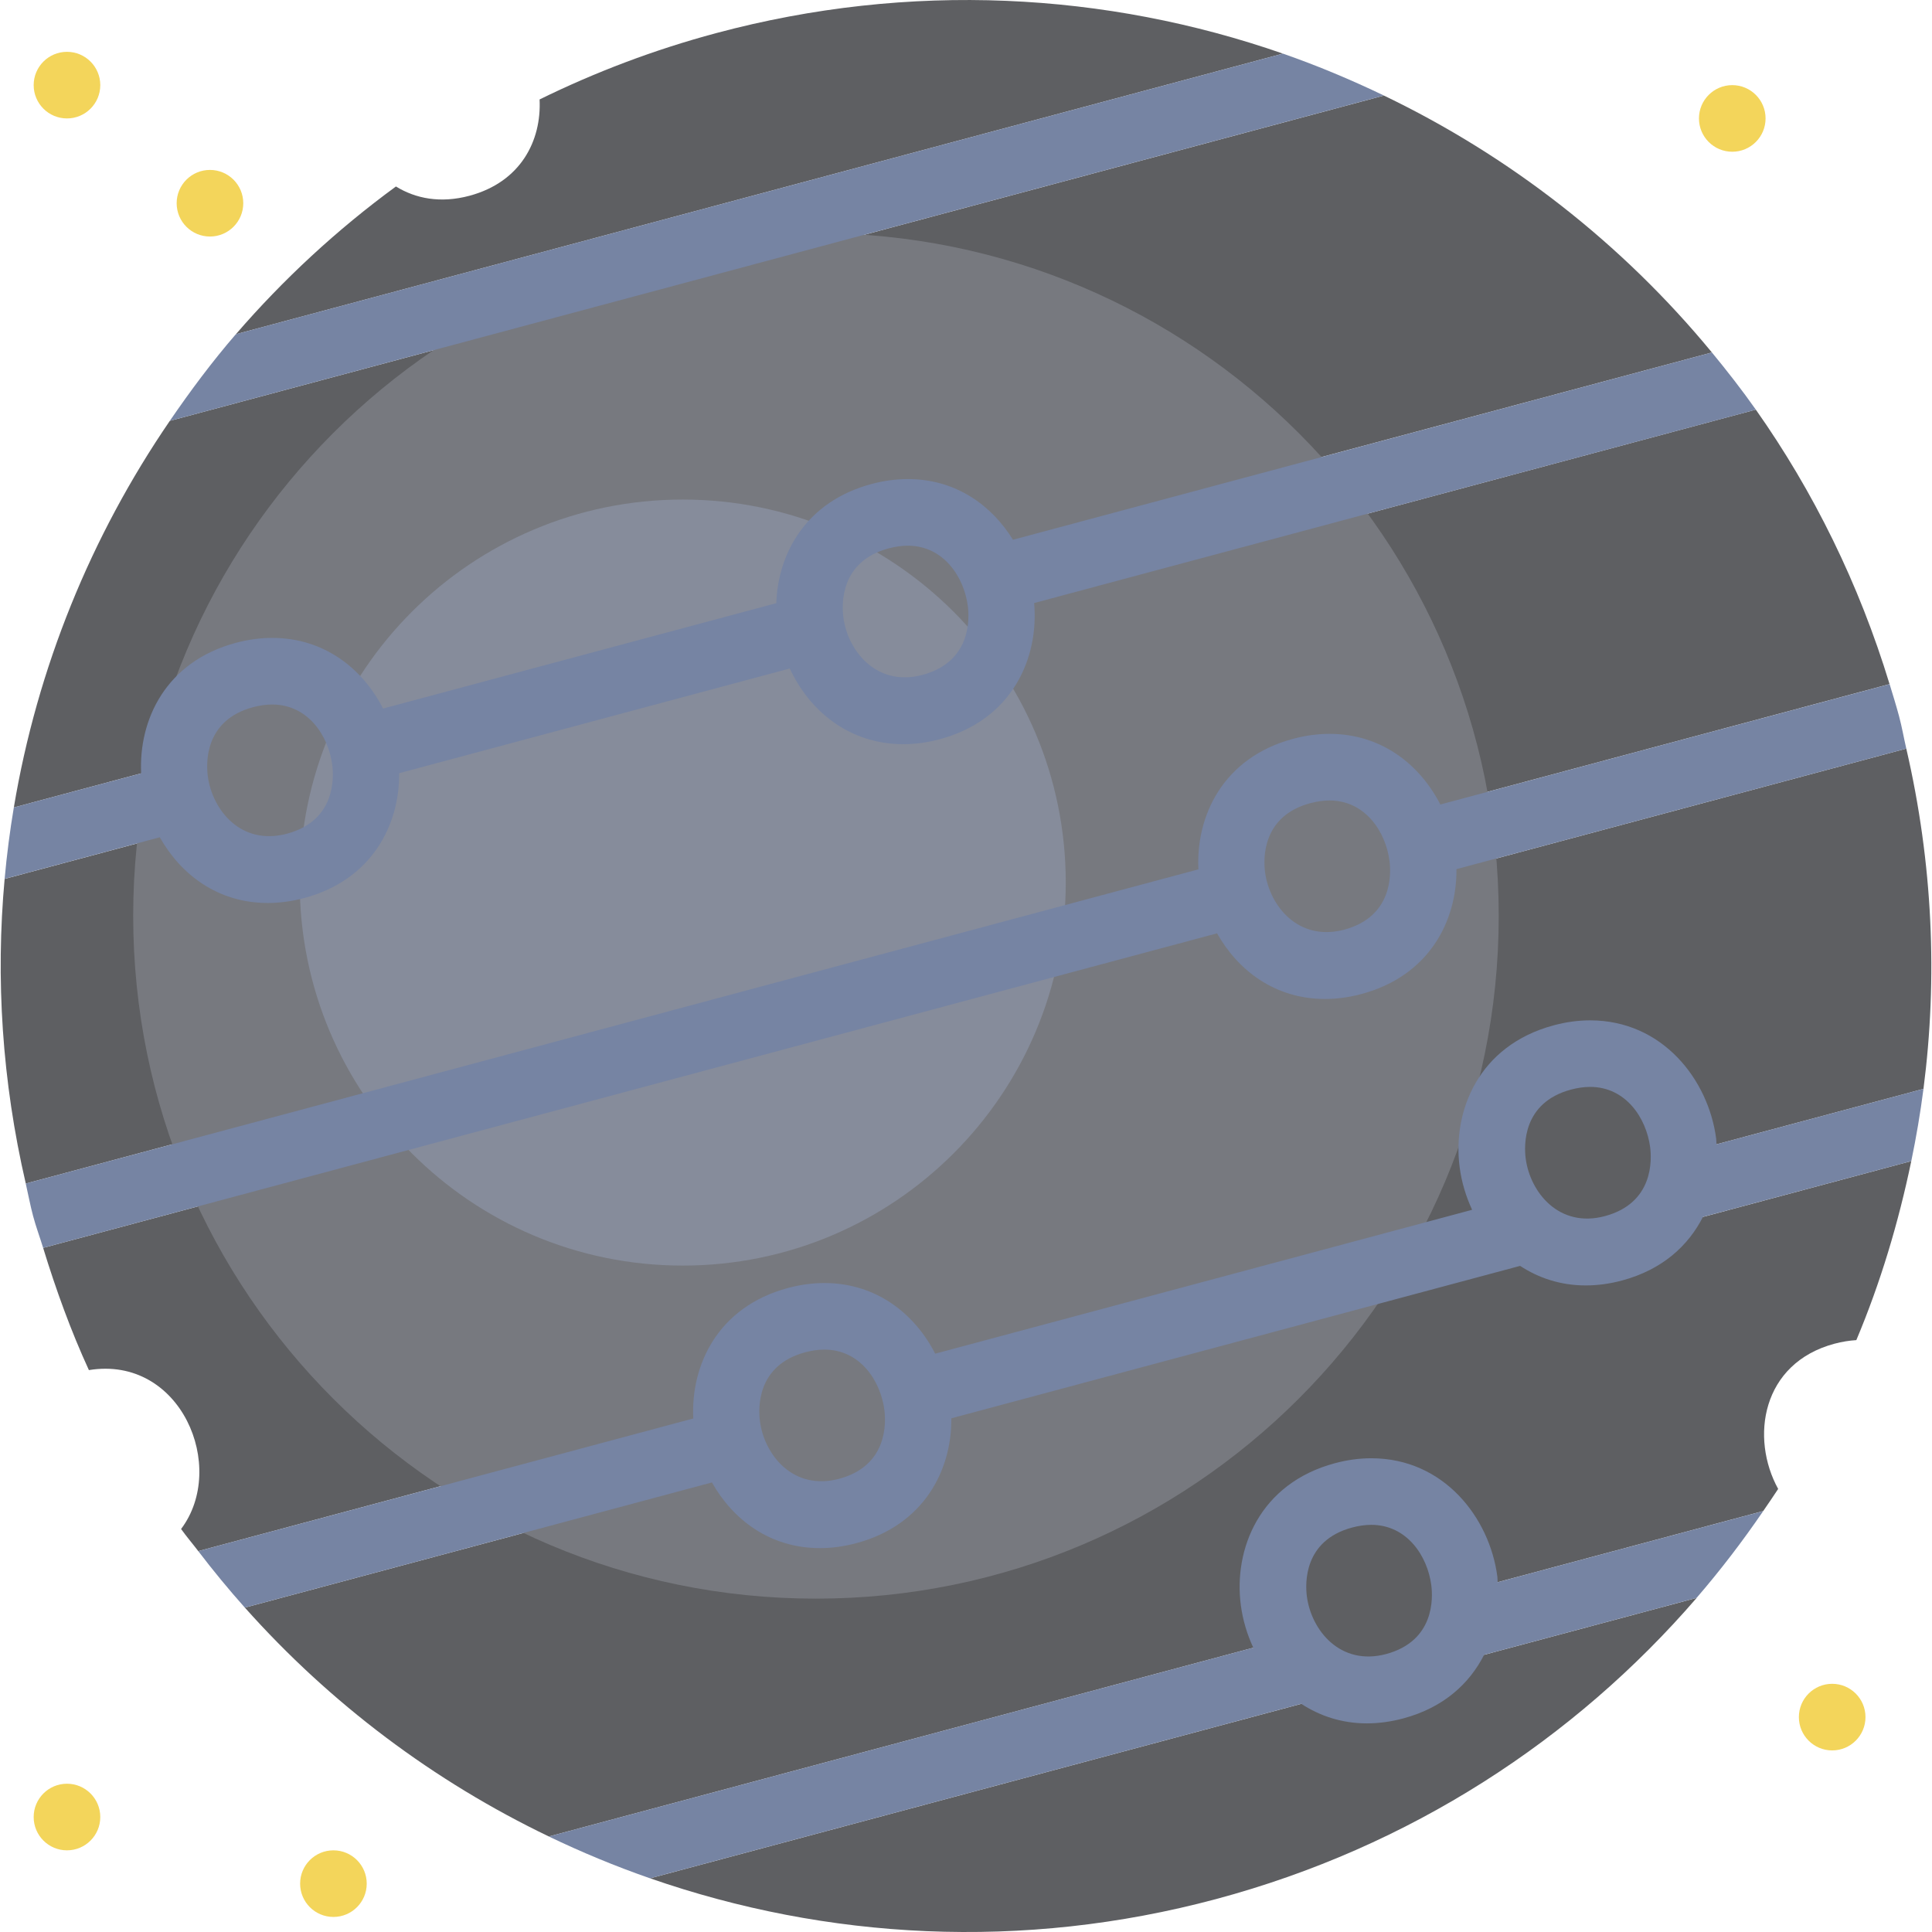
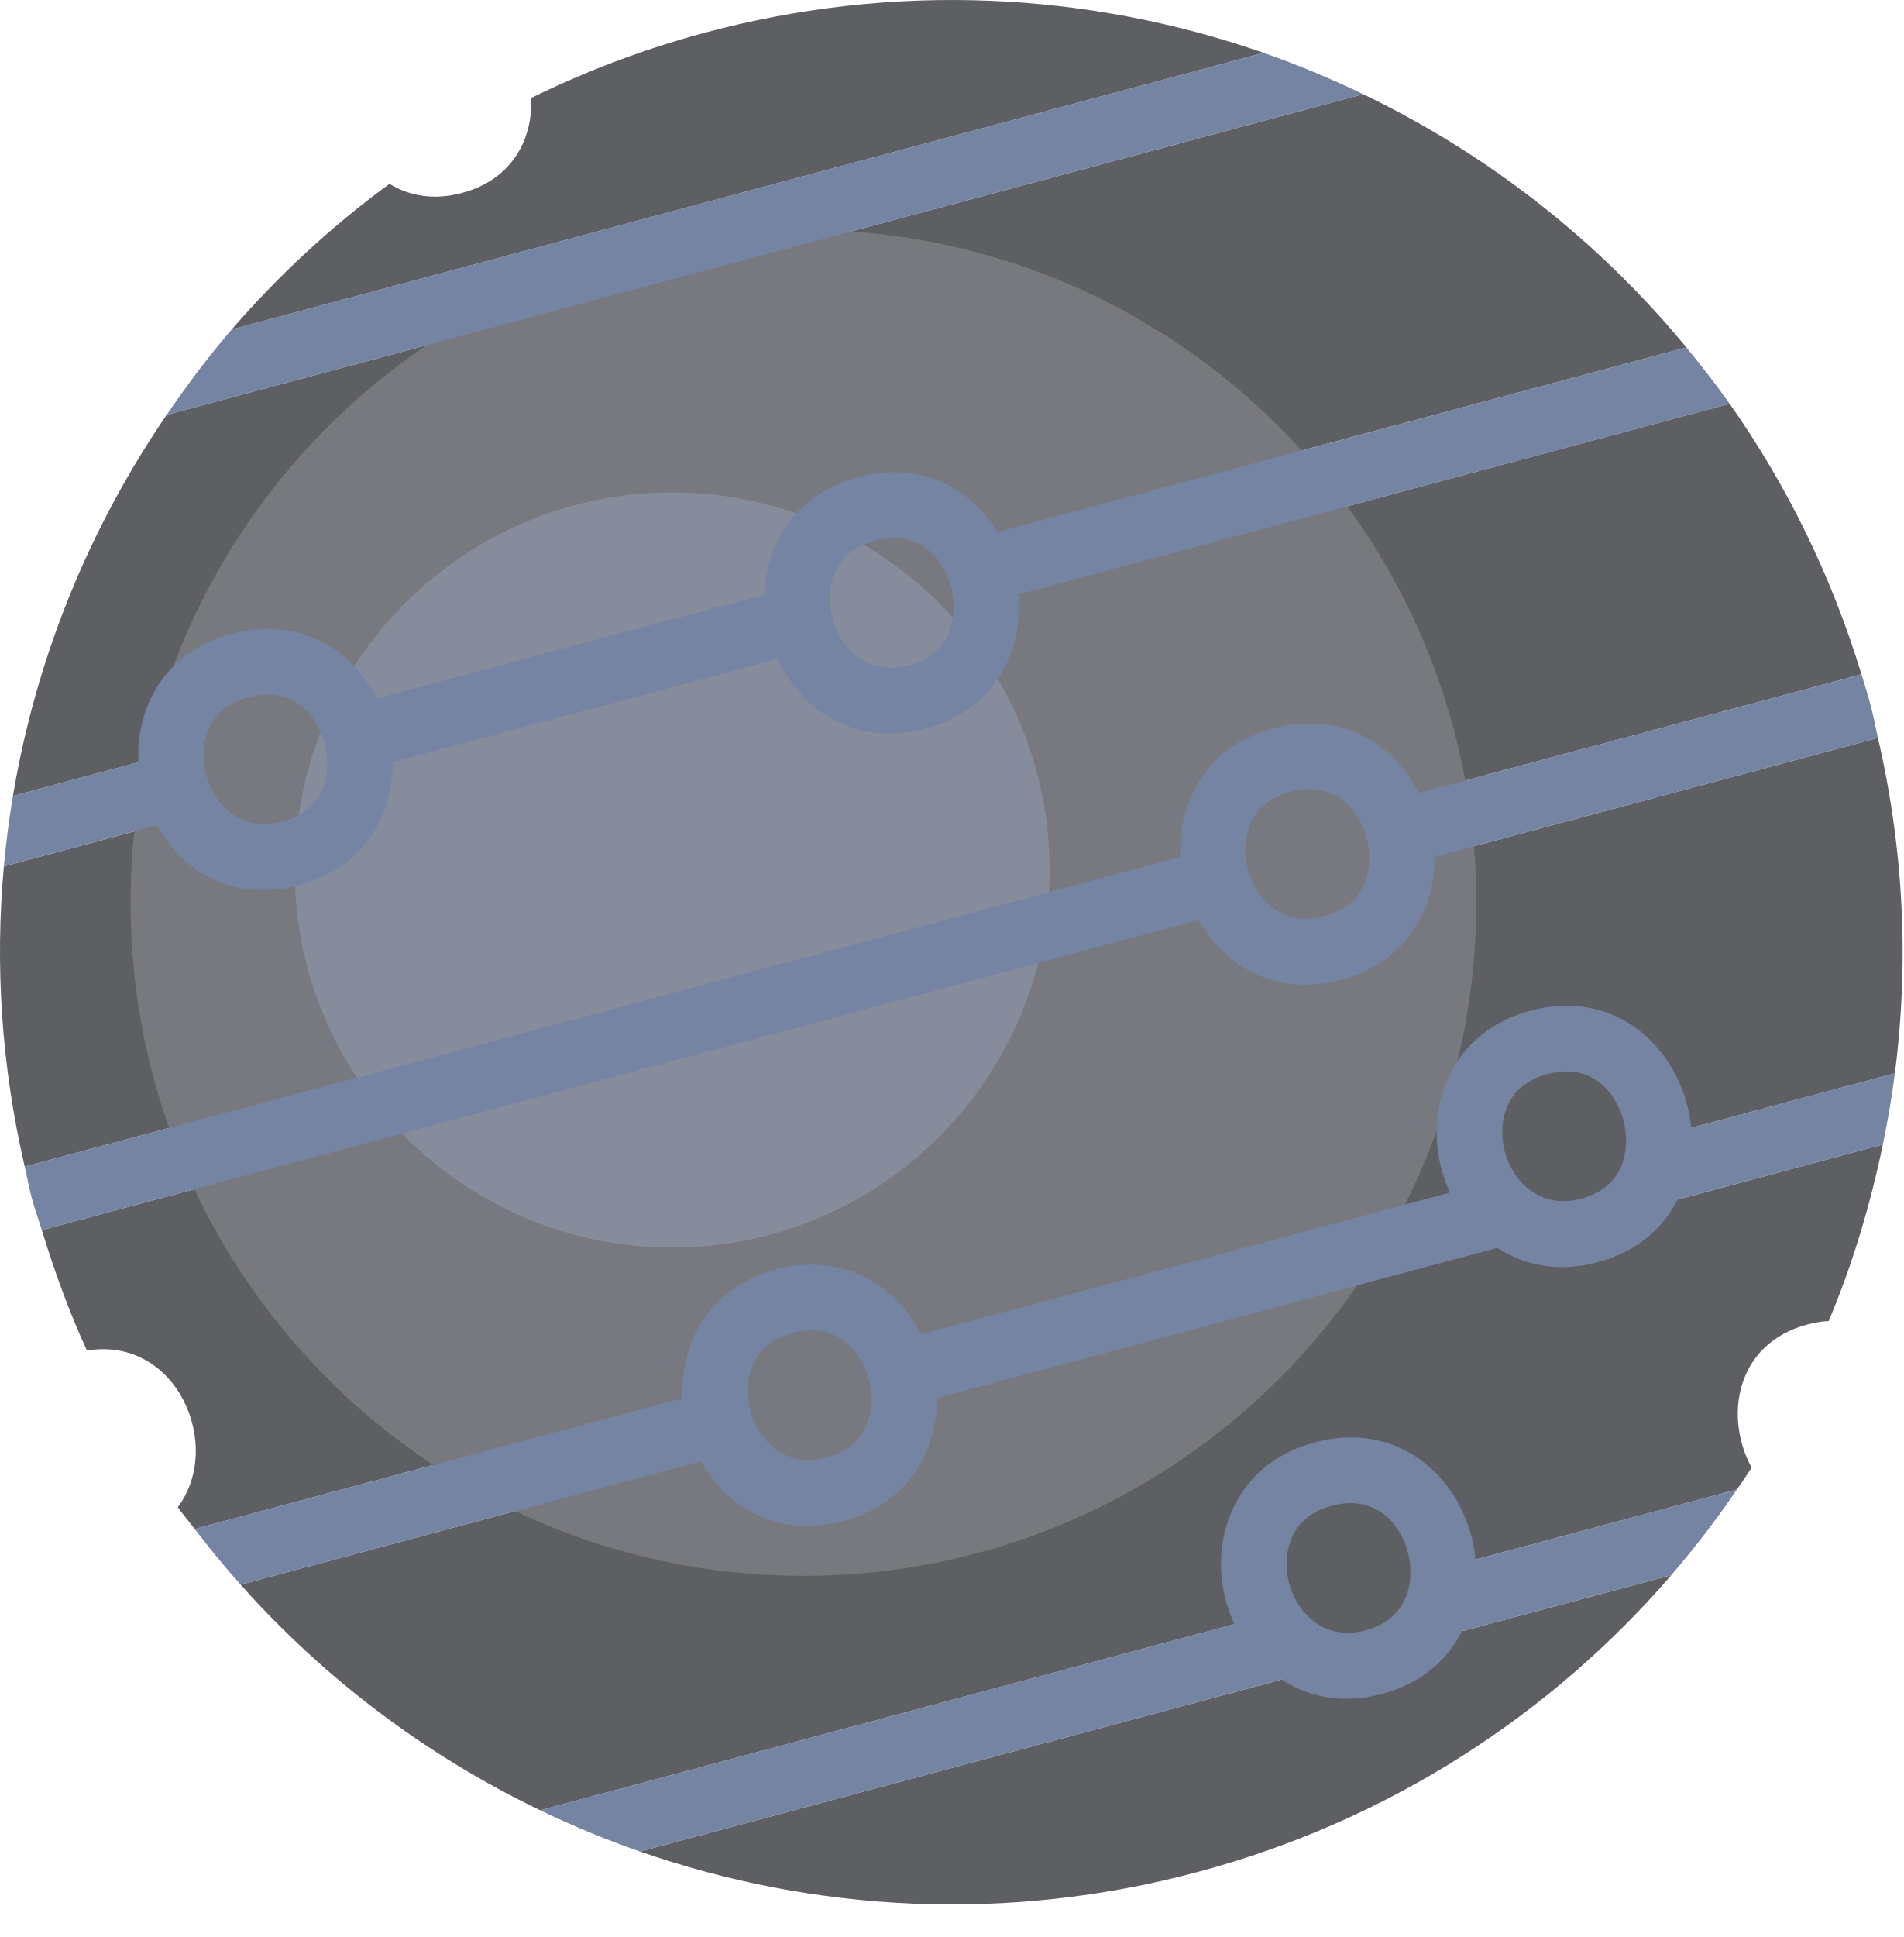
- <svg xmlns="http://www.w3.org/2000/svg" version="1.1" id="Capa_1" x="0px" y="0px" viewBox="0 0 58.008 58.008" style="enable-background:new 0 0 58.008 58.008;" xml:space="preserve">
-   <g>
-     <g>
-       <path style="fill:#5E5F62;" d="M57.236,22.477l-13.888,3.721l-0.518-1.932l13.904-3.726c-0.919-3.018-2.285-5.786-4.016-8.241    l-22.11,5.924l-0.518-1.932L51.4,10.583c-2.698-3.275-6.071-5.899-9.849-7.714L5.099,12.636c-2.37,3.462-3.982,7.419-4.684,11.608    l4.181-1.12l0.518,1.932l-4.975,1.333c-0.273,2.993-0.078,6.072,0.635,9.147l35.812-9.596l0.518,1.932L1.295,37.467    c0.388,1.265,0.835,2.497,1.374,3.67c2.763-0.451,4.167,2.917,2.768,4.771c0.164,0.229,0.346,0.441,0.516,0.664L21.2,42.486    l0.518,1.932l-14.366,3.85c2.57,2.885,5.677,5.215,9.127,6.872l22.228-5.956l0.518,1.932l-19.706,5.28    c5.294,1.841,11.172,2.183,16.995,0.623c5.829-1.562,10.762-4.795,14.429-9.043L44.504,49.7l-0.518-1.932l8.954-2.399    c0.151-0.221,0.304-0.44,0.449-0.664c-0.843-1.531-0.499-3.773,1.69-4.36c0.228-0.061,0.447-0.095,0.657-0.108    c0.726-1.724,1.266-3.529,1.65-5.376l-6.264,1.679l-0.518-1.932l7.148-1.915C58.182,29.367,58.033,25.921,57.236,22.477z" />
-       <path style="fill:#5E5F62;" d="M21.5,0.995c-1.862,0.499-3.631,1.172-5.299,1.991c0.06,1.234-0.561,2.477-2.106,2.892    c-0.871,0.233-1.616,0.085-2.207-0.279c-1.778,1.301-3.386,2.793-4.806,4.436L38.52,1.61C33.22-0.235,27.33-0.567,21.5,0.995z" />
-     </g>
-     <circle style="fill:#77797F;" cx="24.499" cy="27.499" r="20.5" />
-     <circle style="fill:#868C9B;" cx="20.499" cy="26.499" r="11.5" />
-     <circle style="fill:#F3D55B;" cx="2.011" cy="2.556" r="1" />
-     <circle style="fill:#F3D55B;" cx="10.011" cy="56.556" r="1" />
-     <circle style="fill:#F3D55B;" cx="55.011" cy="51.556" r="1" />
-     <circle style="fill:#F3D55B;" cx="2.011" cy="54.556" r="1" />
-     <circle style="fill:#F3D55B;" cx="6.304" cy="6.102" r="1" />
-     <circle style="fill:#F3D55B;" cx="52.011" cy="3.556" r="1" />
-     <g>
-       <path style="fill:#7684A3;" d="M51.537,34.358c-0.005-0.058-0.002-0.118-0.01-0.176c-0.232-1.762-1.606-3.546-3.784-3.546    c-0.357,0-0.725,0.05-1.093,0.149c-2.259,0.605-3.046,2.577-2.824,4.264c0.057,0.433,0.184,0.866,0.374,1.275l-16.121,4.32    c-0.606-1.184-1.753-2.121-3.328-2.121c-0.357,0-0.725,0.05-1.093,0.149c-2.107,0.564-2.921,2.316-2.843,3.918L5.953,46.572    c0.446,0.585,0.912,1.15,1.398,1.696l14.025-3.758c0.625,1.111,1.736,1.972,3.243,1.972c0.357,0,0.725-0.05,1.093-0.149    c2.032-0.545,2.866-2.195,2.852-3.749l17.077-4.576c0.551,0.36,1.208,0.587,1.97,0.587c0.357,0,0.725-0.05,1.093-0.149    c1.214-0.326,1.991-1.05,2.427-1.909l6.255-1.676c0.149-0.716,0.272-1.439,0.366-2.168L51.537,34.358z M25.194,44.401    c-1.372,0.365-2.242-0.708-2.377-1.728c-0.051-0.387-0.103-1.679,1.359-2.071c0.199-0.053,0.393-0.081,0.575-0.081    c1.074,0,1.687,0.937,1.802,1.808C26.604,42.716,26.656,44.009,25.194,44.401z M48.186,36.514    c-1.371,0.367-2.242-0.708-2.377-1.728c-0.051-0.387-0.103-1.679,1.359-2.071c0.199-0.053,0.393-0.081,0.575-0.081    c1.074,0,1.687,0.937,1.802,1.808C49.596,34.83,49.648,36.122,48.186,36.514z" />
-       <path style="fill:#7684A3;" d="M38.52,1.61L7.082,10.034c-0.715,0.827-1.367,1.702-1.983,2.602l36.452-9.768    C40.566,2.395,39.556,1.971,38.52,1.61z" />
-       <path style="fill:#7684A3;" d="M8.041,27.112c0.356,0,0.724-0.05,1.092-0.148c2.032-0.545,2.866-2.195,2.852-3.749l11.728-3.143    c0.583,1.256,1.767,2.272,3.41,2.272c0.357,0,0.725-0.05,1.093-0.149c2.182-0.584,2.981-2.443,2.834-4.089L52.719,12.3    c-0.417-0.592-0.861-1.161-1.319-1.717l-20.986,5.623c-0.64-1.037-1.718-1.822-3.157-1.822c-0.357,0-0.725,0.05-1.093,0.149    c-1.957,0.525-2.806,2.075-2.855,3.577l-11.807,3.164c-0.606-1.183-1.753-2.121-3.329-2.121c-0.356,0-0.724,0.05-1.092,0.148    c-2.107,0.565-2.921,2.317-2.843,3.919l-3.823,1.024c-0.119,0.709-0.211,1.424-0.276,2.144l4.659-1.249    C5.423,26.251,6.534,27.112,8.041,27.112z M26.681,16.465c0.199-0.053,0.393-0.081,0.575-0.081c1.074,0,1.687,0.938,1.802,1.808    c0.051,0.387,0.103,1.679-1.359,2.071c-1.37,0.367-2.242-0.708-2.377-1.727C25.271,18.149,25.219,16.857,26.681,16.465z     M7.598,21.233c0.199-0.053,0.393-0.08,0.574-0.08c1.075,0,1.688,0.937,1.803,1.808c0.051,0.387,0.104,1.679-1.359,2.071    c-1.379,0.368-2.242-0.71-2.377-1.728C6.188,22.917,6.135,21.625,7.598,21.233z" />
-       <path style="fill:#7684A3;" d="M44.957,47.332c-0.232-1.763-1.606-3.548-3.785-3.548c-0.357,0-0.725,0.05-1.093,0.149    c-2.259,0.605-3.046,2.578-2.823,4.264c0.057,0.433,0.184,0.867,0.374,1.275L16.478,55.14c0.988,0.475,2.001,0.895,3.039,1.256    l19.553-5.239c0.551,0.36,1.208,0.587,1.97,0.587c0.357,0,0.725-0.05,1.093-0.149c1.215-0.325,1.992-1.051,2.427-1.91l6.38-1.709    c0.717-0.831,1.383-1.702,2-2.606l-7.974,2.136C44.962,47.448,44.965,47.389,44.957,47.332z M41.616,49.663    c-1.371,0.365-2.242-0.709-2.377-1.728c-0.051-0.387-0.104-1.679,1.358-2.071c0.199-0.053,0.393-0.081,0.575-0.081    c1.074,0,1.688,0.938,1.802,1.809C43.025,47.979,43.078,49.271,41.616,49.663z" />
-       <path style="fill:#7684A3;" d="M39.785,29.994c0.357,0,0.725-0.05,1.093-0.149c2.033-0.544,2.866-2.195,2.852-3.749l13.506-3.619    c-0.075-0.326-0.131-0.651-0.218-0.977c-0.087-0.324-0.186-0.641-0.283-0.959l-13.489,3.614c-0.606-1.183-1.753-2.121-3.328-2.121    c-0.357,0-0.725,0.05-1.093,0.149c-2.107,0.565-2.921,2.317-2.843,3.919L0.773,35.536c0.075,0.325,0.134,0.651,0.221,0.976    c0.087,0.326,0.203,0.635,0.301,0.955l35.247-9.444C37.167,29.133,38.277,29.994,39.785,29.994z M39.342,24.115    c0.199-0.053,0.393-0.081,0.575-0.081c1.074,0,1.687,0.938,1.802,1.808c0.051,0.387,0.103,1.679-1.359,2.071    c-1.372,0.365-2.242-0.708-2.377-1.727C37.932,25.8,37.88,24.507,39.342,24.115z" />
-     </g>
-   </g>
-   <g>
- </g>
-   <g>
- </g>
-   <g>
- </g>
-   <g>
- </g>
-   <g>
- </g>
-   <g>
- </g>
-   <g>
- </g>
-   <g>
- </g>
-   <g>
- </g>
-   <g>
- </g>
-   <g>
- </g>
-   <g>
- </g>
-   <g>
- </g>
-   <g>
- </g>
-   <g>
- </g>
+ <svg xmlns="http://www.w3.org/2000/svg" viewBox="0 0 58 59" fill="none">
+   <path d="M57.215 22.477L43.327 26.198L42.809 24.266L56.713 20.54C55.794 17.522 54.428 14.754 52.697 12.299L30.587 18.223L30.069 16.291L51.379 10.583C48.681 7.308 45.308 4.684 41.53 2.869L5.078 12.636C2.708 16.098 1.096 20.055 0.394 24.244L4.575 23.124L5.093 25.056L0.118 26.389C-0.155 29.382 0.04 32.461 0.753 35.536L36.565 25.94L37.083 27.872L1.274 37.467C1.662 38.732 2.109 39.964 2.648 41.137C5.411 40.686 6.815 44.054 5.416 45.908C5.58 46.137 5.762 46.349 5.932 46.572L21.179 42.486L21.697 44.418L7.331 48.268C9.901 51.153 13.008 53.483 16.458 55.14L38.686 49.184L39.204 51.116L19.498 56.396C24.792 58.237 30.67 58.579 36.493 57.019C42.322 55.457 47.255 52.224 50.922 47.976L44.483 49.7L43.965 47.768L52.919 45.369C53.07 45.148 53.223 44.929 53.368 44.705C52.525 43.174 52.869 40.932 55.058 40.345C55.286 40.284 55.505 40.25 55.715 40.237C56.441 38.513 56.981 36.708 57.365 34.861L51.101 36.54L50.583 34.608L57.731 32.693C58.161 29.367 58.012 25.921 57.215 22.477Z" fill="#5E5F62" />
+   <path d="M21.479 0.995C19.617 1.494 17.848 2.167 16.18 2.986C16.24 4.22 15.619 5.463 14.074 5.878C13.203 6.111 12.458 5.963 11.867 5.599C10.089 6.9 8.481 8.392 7.061 10.035L38.499 1.61C33.199 -0.235 27.309 -0.567 21.479 0.995Z" fill="#5E5F62" />
+   <path d="M24.478 47.999C35.8 47.999 44.978 38.821 44.978 27.499C44.978 16.177 35.8 6.999 24.478 6.999C13.156 6.999 3.978 16.177 3.978 27.499C3.978 38.821 13.156 47.999 24.478 47.999Z" fill="#77797F" />
+   <path d="M20.478 37.999C26.829 37.999 31.978 32.85 31.978 26.499C31.978 20.147 26.829 14.999 20.478 14.999C14.127 14.999 8.978 20.147 8.978 26.499C8.978 32.85 14.127 37.999 20.478 37.999Z" fill="#868C9B" />
+   <path d="M51.516 34.358C51.511 34.3 51.514 34.24 51.506 34.182C51.274 32.42 49.9 30.636 47.722 30.636C47.365 30.636 46.997 30.686 46.629 30.785C44.37 31.39 43.583 33.362 43.805 35.049C43.862 35.482 43.989 35.915 44.179 36.324L28.058 40.644C27.452 39.46 26.305 38.523 24.73 38.523C24.373 38.523 24.005 38.573 23.637 38.672C21.53 39.236 20.716 40.988 20.794 42.59L5.932 46.572C6.378 47.157 6.844 47.722 7.33 48.268L21.355 44.51C21.98 45.621 23.091 46.482 24.598 46.482C24.955 46.482 25.323 46.432 25.691 46.333C27.723 45.788 28.557 44.138 28.543 42.584L45.62 38.008C46.171 38.368 46.828 38.595 47.59 38.595C47.947 38.595 48.315 38.545 48.683 38.446C49.897 38.12 50.674 37.396 51.11 36.537L57.365 34.861C57.514 34.145 57.637 33.422 57.731 32.693L51.516 34.358ZM25.173 44.401C23.801 44.766 22.931 43.693 22.796 42.673C22.745 42.286 22.693 40.994 24.155 40.602C24.354 40.549 24.548 40.521 24.73 40.521C25.804 40.521 26.417 41.458 26.532 42.329C26.583 42.716 26.635 44.009 25.173 44.401ZM48.165 36.514C46.794 36.881 45.923 35.806 45.788 34.786C45.737 34.399 45.685 33.107 47.147 32.715C47.346 32.662 47.54 32.634 47.722 32.634C48.796 32.634 49.409 33.571 49.524 34.442C49.575 34.83 49.627 36.122 48.165 36.514Z" fill="#7684A3" />
+   <path d="M38.499 1.61L7.061 10.034C6.346 10.861 5.694 11.736 5.078 12.636L41.53 2.868C40.545 2.395 39.535 1.971 38.499 1.61Z" fill="#7684A3" />
+   <path d="M8.02 27.112C8.376 27.112 8.744 27.062 9.112 26.964C11.144 26.419 11.978 24.769 11.964 23.215L23.692 20.072C24.275 21.328 25.459 22.344 27.102 22.344C27.459 22.344 27.827 22.294 28.195 22.195C30.377 21.611 31.176 19.752 31.029 18.106L52.698 12.3C52.281 11.708 51.837 11.139 51.379 10.583L30.393 16.206C29.753 15.169 28.675 14.384 27.236 14.384C26.879 14.384 26.511 14.434 26.143 14.533C24.186 15.058 23.337 16.608 23.288 18.11L11.481 21.274C10.875 20.091 9.728 19.153 8.152 19.153C7.796 19.153 7.428 19.203 7.06 19.301C4.953 19.866 4.139 21.618 4.217 23.22L0.394 24.244C0.275 24.953 0.183 25.668 0.118 26.388L4.777 25.139C5.402 26.251 6.513 27.112 8.02 27.112ZM26.66 16.465C26.859 16.412 27.053 16.384 27.235 16.384C28.309 16.384 28.922 17.322 29.037 18.192C29.088 18.579 29.14 19.871 27.678 20.263C26.308 20.63 25.436 19.555 25.301 18.536C25.25 18.149 25.198 16.857 26.66 16.465ZM7.577 21.233C7.776 21.18 7.97 21.153 8.151 21.153C9.226 21.153 9.839 22.09 9.954 22.961C10.005 23.348 10.058 24.64 8.595 25.032C7.216 25.4 6.353 24.322 6.218 23.304C6.167 22.917 6.114 21.625 7.577 21.233Z" fill="#7684A3" />
+   <path d="M44.936 47.332C44.704 45.569 43.33 43.784 41.151 43.784C40.794 43.784 40.426 43.834 40.058 43.933C37.799 44.538 37.012 46.511 37.235 48.197C37.292 48.63 37.419 49.064 37.609 49.472L16.457 55.14C17.445 55.615 18.458 56.035 19.496 56.396L39.049 51.157C39.6 51.517 40.257 51.744 41.019 51.744C41.376 51.744 41.744 51.694 42.112 51.595C43.327 51.27 44.104 50.544 44.539 49.685L50.919 47.976C51.636 47.145 52.302 46.274 52.919 45.37L44.945 47.506C44.941 47.448 44.944 47.389 44.936 47.332ZM41.595 49.663C40.224 50.028 39.353 48.954 39.218 47.935C39.167 47.548 39.114 46.256 40.576 45.864C40.775 45.811 40.969 45.783 41.151 45.783C42.225 45.783 42.839 46.721 42.953 47.592C43.004 47.979 43.057 49.271 41.595 49.663Z" fill="#7684A3" />
+   <path d="M39.764 29.994C40.121 29.994 40.489 29.944 40.857 29.845C42.89 29.301 43.723 27.65 43.709 26.096L57.215 22.477C57.14 22.151 57.084 21.826 56.997 21.5C56.91 21.176 56.811 20.859 56.714 20.541L43.225 24.155C42.619 22.972 41.472 22.034 39.897 22.034C39.54 22.034 39.172 22.084 38.804 22.183C36.697 22.748 35.883 24.5 35.961 26.102L0.752 35.536C0.827 35.861 0.886 36.187 0.973 36.512C1.06 36.838 1.176 37.147 1.274 37.467L36.521 28.023C37.146 29.133 38.256 29.994 39.764 29.994ZM39.321 24.115C39.52 24.062 39.714 24.034 39.896 24.034C40.97 24.034 41.583 24.972 41.698 25.842C41.749 26.229 41.801 27.521 40.339 27.913C38.967 28.278 38.097 27.205 37.962 26.186C37.911 25.8 37.859 24.507 39.321 24.115Z" fill="#7684A3" />
</svg>
